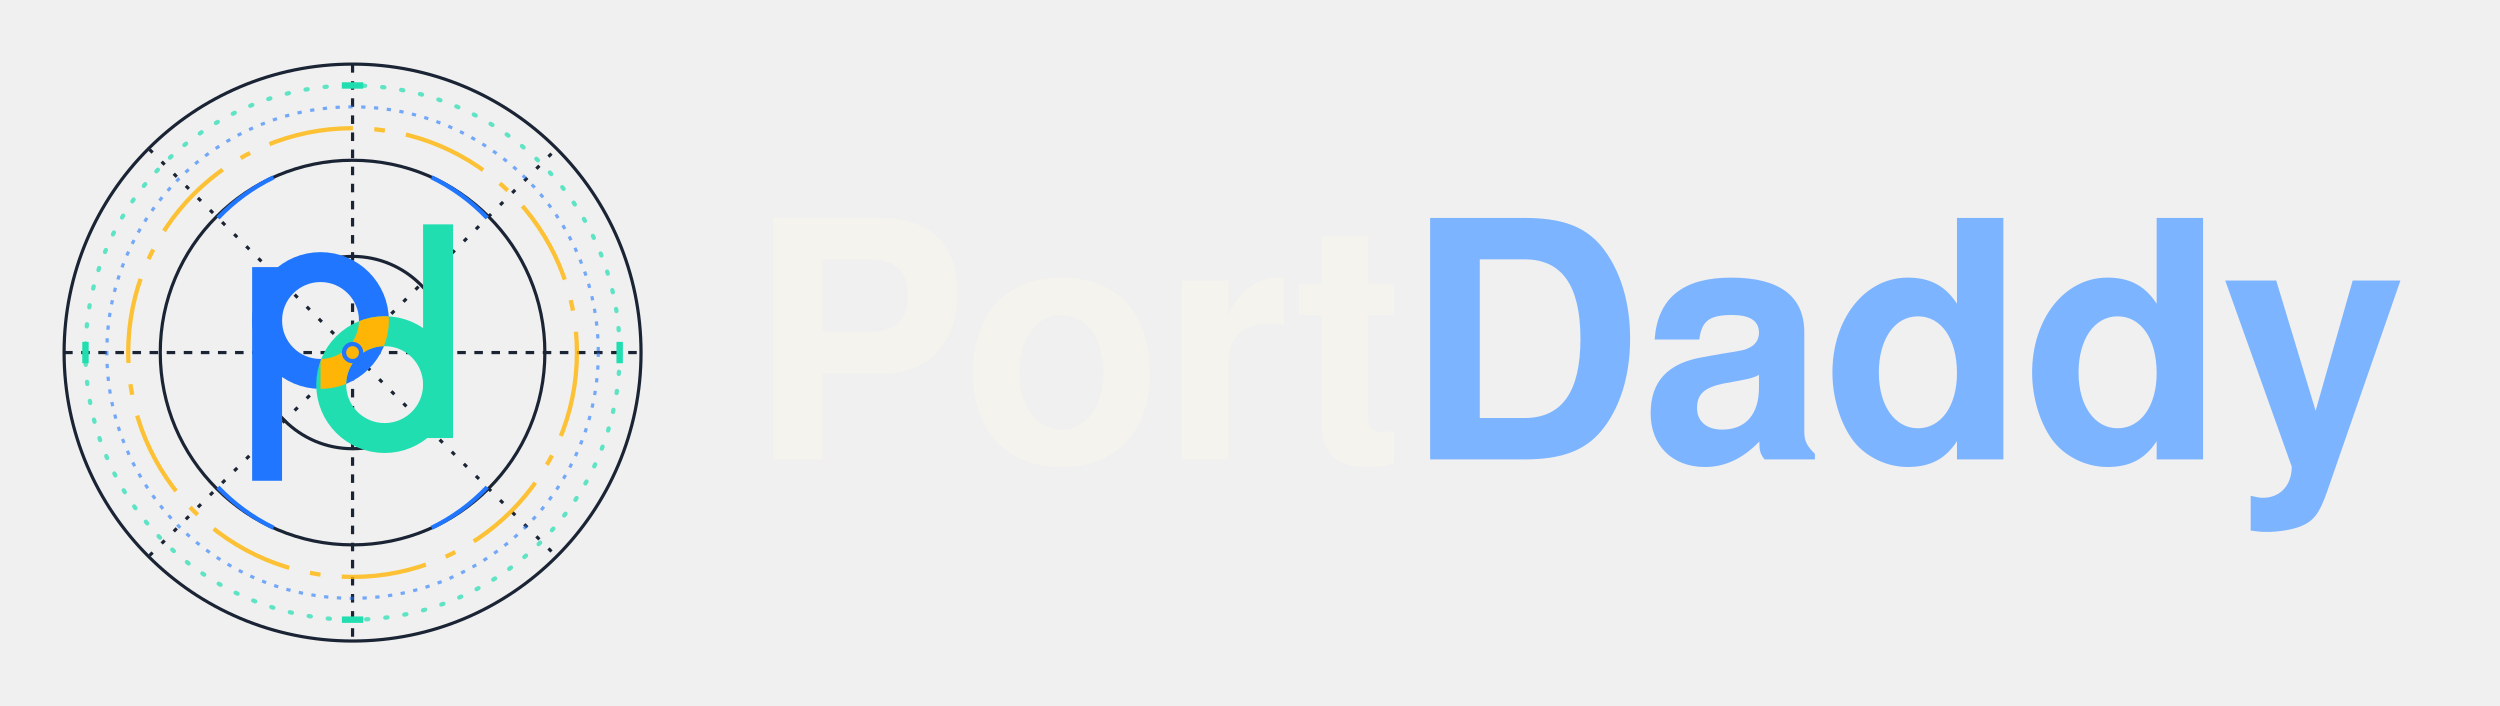
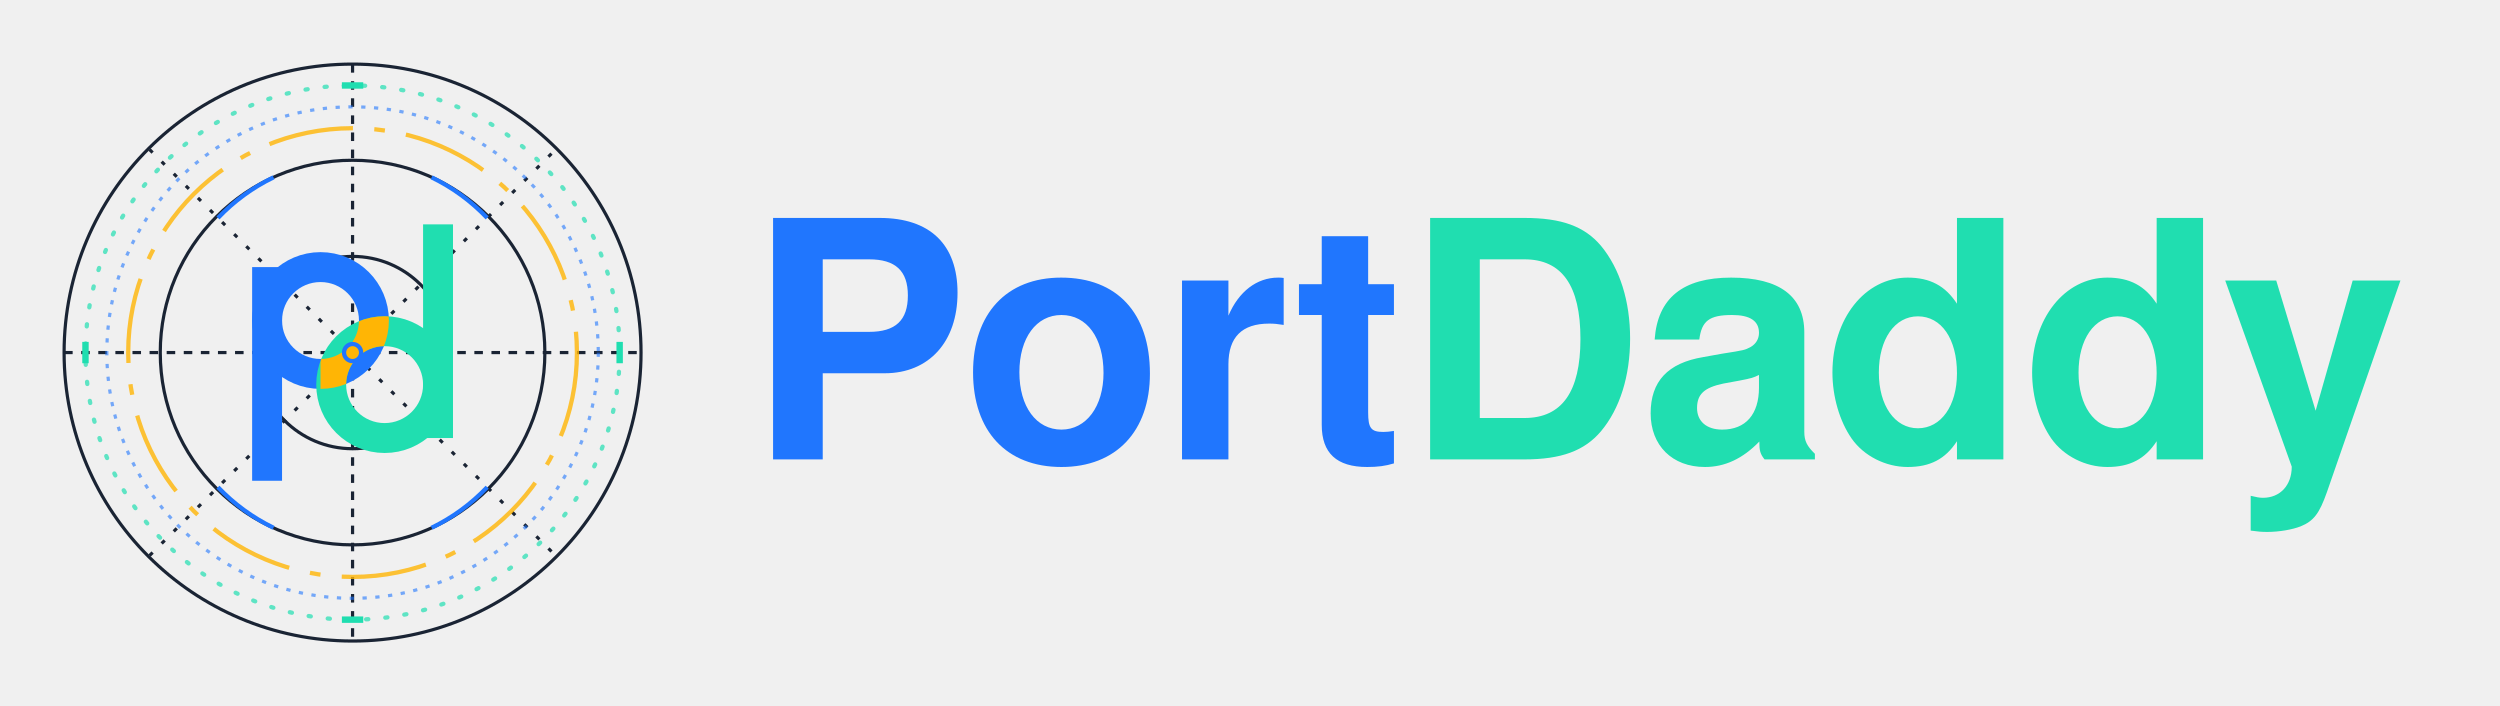
<svg xmlns="http://www.w3.org/2000/svg" viewBox="0 0 468 132" width="100%" height="100%" role="img" aria-label="Port Daddy">
  <style>
    .pd-word { font-family: "Radnika", "Helvetica Neue", Helvetica, Arial, sans-serif; font-weight: 900; }
    .pivot { transform-origin: 150px 150px; }
    .spin-fwd-slow { animation: pd-spin 10s linear infinite; }
    .spin-rev-med  { animation: pd-spin-r 7s ease-in-out infinite; }
    .spin-fwd-fast { animation: pd-spin 5s linear infinite; }
    .pd-flip { animation: pd-flip 6s cubic-bezier(0.77, 0, 0.17, 1) infinite; }
    @keyframes pd-spin   { 100% { transform: rotate(360deg); } }
    @keyframes pd-spin-r { 100% { transform: rotate(-360deg); } }
    @keyframes pd-flip { 0%,15% { transform: rotate(0deg); } 45%,65% { transform: rotate(180deg); } 85%,100% { transform: rotate(360deg); } }
    @media (prefers-reduced-motion: reduce) { .spin-fwd-slow,.spin-rev-med,.spin-fwd-fast,.pd-flip { animation: none; } }
  </style>
  <svg x="6" y="6" width="120" height="120" viewBox="0 0 300 300">
    <defs>
      <mask id="pd-wmh-dark-int" maskContentUnits="userSpaceOnUse">
        <g stroke="white" stroke-width="14" stroke-linecap="butt" fill="none">
          <line x1="110" y1="110" x2="110" y2="210" />
          <circle cx="135" cy="135" r="25" />
        </g>
      </mask>
    </defs>
    <g stroke="#1A2434" stroke-width="1.5" fill="none">
      <circle cx="150" cy="150" r="45" />
      <circle cx="150" cy="150" r="90" />
      <circle cx="150" cy="150" r="135" />
      <line x1="15" y1="150" x2="285" y2="150" stroke-dasharray="4 4" />
      <line x1="150" y1="15" x2="150" y2="285" stroke-dasharray="4 4" />
      <line x1="55" y1="55" x2="245" y2="245" stroke-dasharray="2 6" />
      <line x1="55" y1="245" x2="245" y2="55" stroke-dasharray="2 6" />
    </g>
    <g class="pivot spin-fwd-slow">
      <circle cx="150" cy="150" r="125" fill="none" stroke="#20DEB0" stroke-width="2" stroke-dasharray="1 8" stroke-linecap="round" opacity="0.7" />
      <path d="M 145 25 L 155 25" stroke="#20DEB0" stroke-width="3" fill="none" />
      <path d="M 145 275 L 155 275" stroke="#20DEB0" stroke-width="3" fill="none" />
      <path d="M 25 145 L 25 155" stroke="#20DEB0" stroke-width="3" fill="none" />
      <path d="M 275 145 L 275 155" stroke="#20DEB0" stroke-width="3" fill="none" />
    </g>
    <g class="pivot spin-rev-med">
      <circle cx="150" cy="150" r="105" fill="none" stroke="#FFB505" stroke-width="2" stroke-dasharray="40 10 5 10" opacity="0.8" />
      <circle cx="150" cy="150" r="115" fill="none" stroke="#2076FE" stroke-width="1.5" stroke-dasharray="2 4" opacity="0.6" />
    </g>
    <g class="pivot spin-fwd-fast" stroke="#2076FE" stroke-width="2" fill="none">
      <path d="M 213 87 A 90 90 0 0 0 187 68" />
      <path d="M 87 87 A 90 90 0 0 1 113 68" />
      <path d="M 213 213 A 90 90 0 0 1 187 232" />
      <path d="M 87 213 A 90 90 0 0 0 113 232" />
    </g>
    <g class="pivot pd-flip">
      <g stroke="#2076FE" stroke-width="14" stroke-linecap="butt" fill="none">
        <line x1="110" y1="110" x2="110" y2="210" />
        <circle cx="135" cy="135" r="25" />
      </g>
      <g stroke="#20DEB0" stroke-width="14" stroke-linecap="butt" fill="none">
        <line x1="190" y1="190" x2="190" y2="90" />
        <circle cx="165" cy="165" r="25" />
      </g>
      <g stroke="#FFB505" stroke-width="14" stroke-linecap="butt" fill="none" mask="url(#pd-wmh-dark-int)">
        <line x1="190" y1="190" x2="190" y2="90" />
        <circle cx="165" cy="165" r="25" />
      </g>
    </g>
    <circle cx="150" cy="150" r="4" fill="none" stroke="#2076FE" stroke-width="2" />
  </svg>
-   <text x="140" y="86" class="pd-word" font-size="62" letter-spacing="-0.5" fill="#F5F3ED">Port<tspan fill="#7DB4FF"> Daddy</tspan>
+   <text x="140" y="86" class="pd-word" font-size="62" letter-spacing="-0.5" fill="#2076FE">Port<tspan fill="#20DEB0"> Daddy</tspan>
  </text>
</svg>
